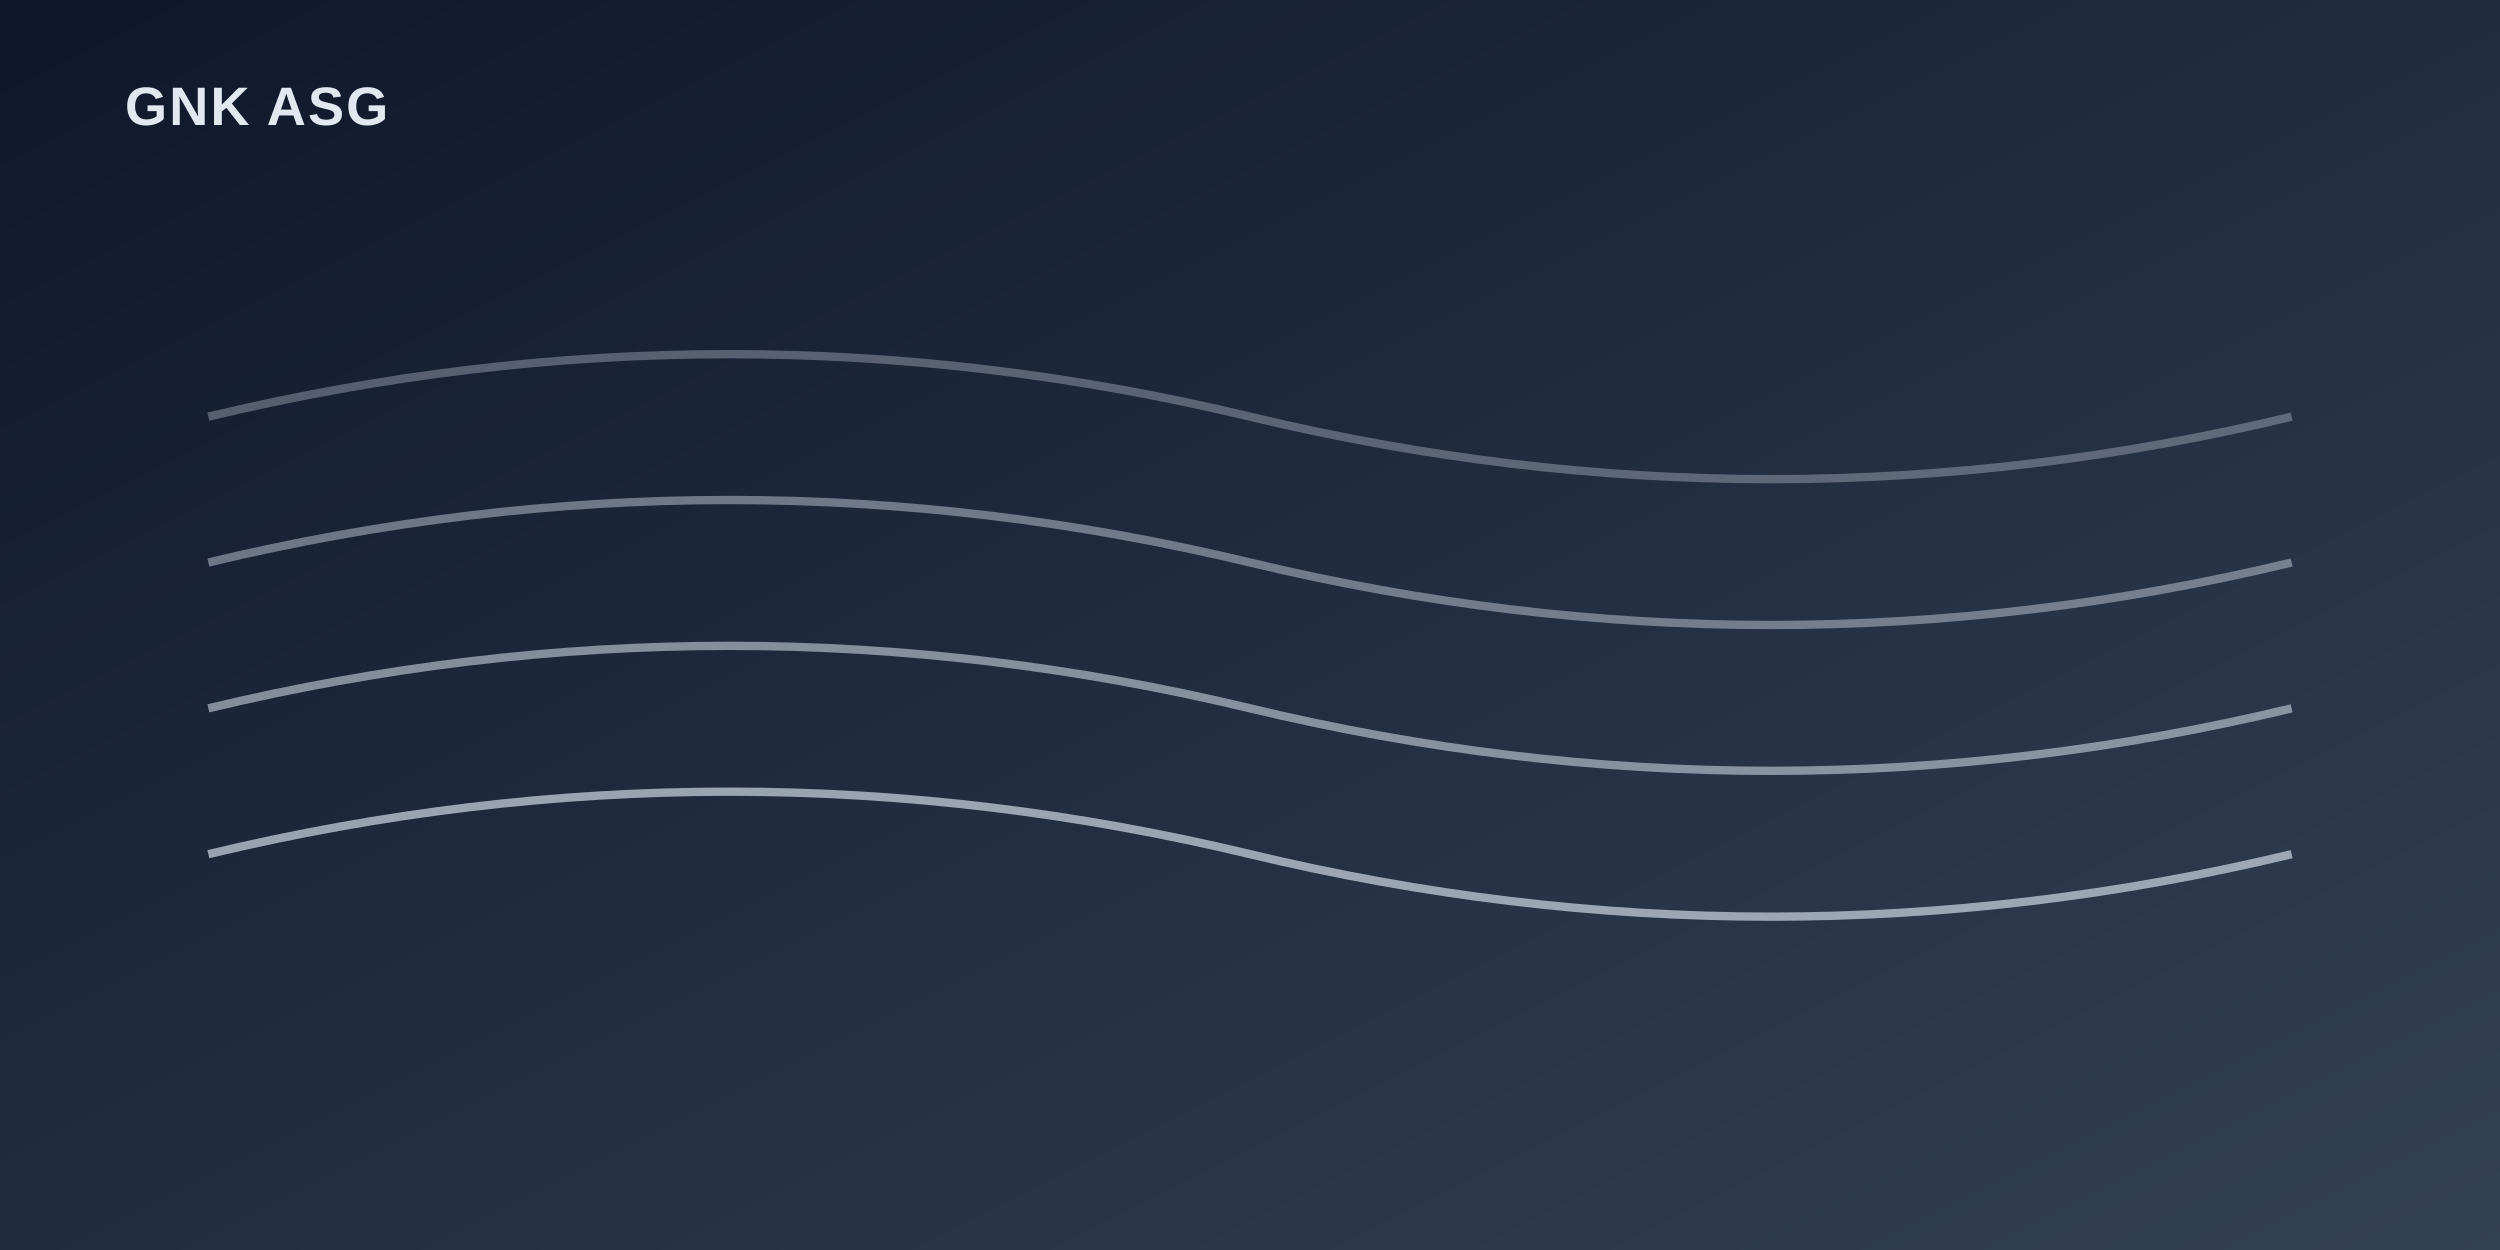
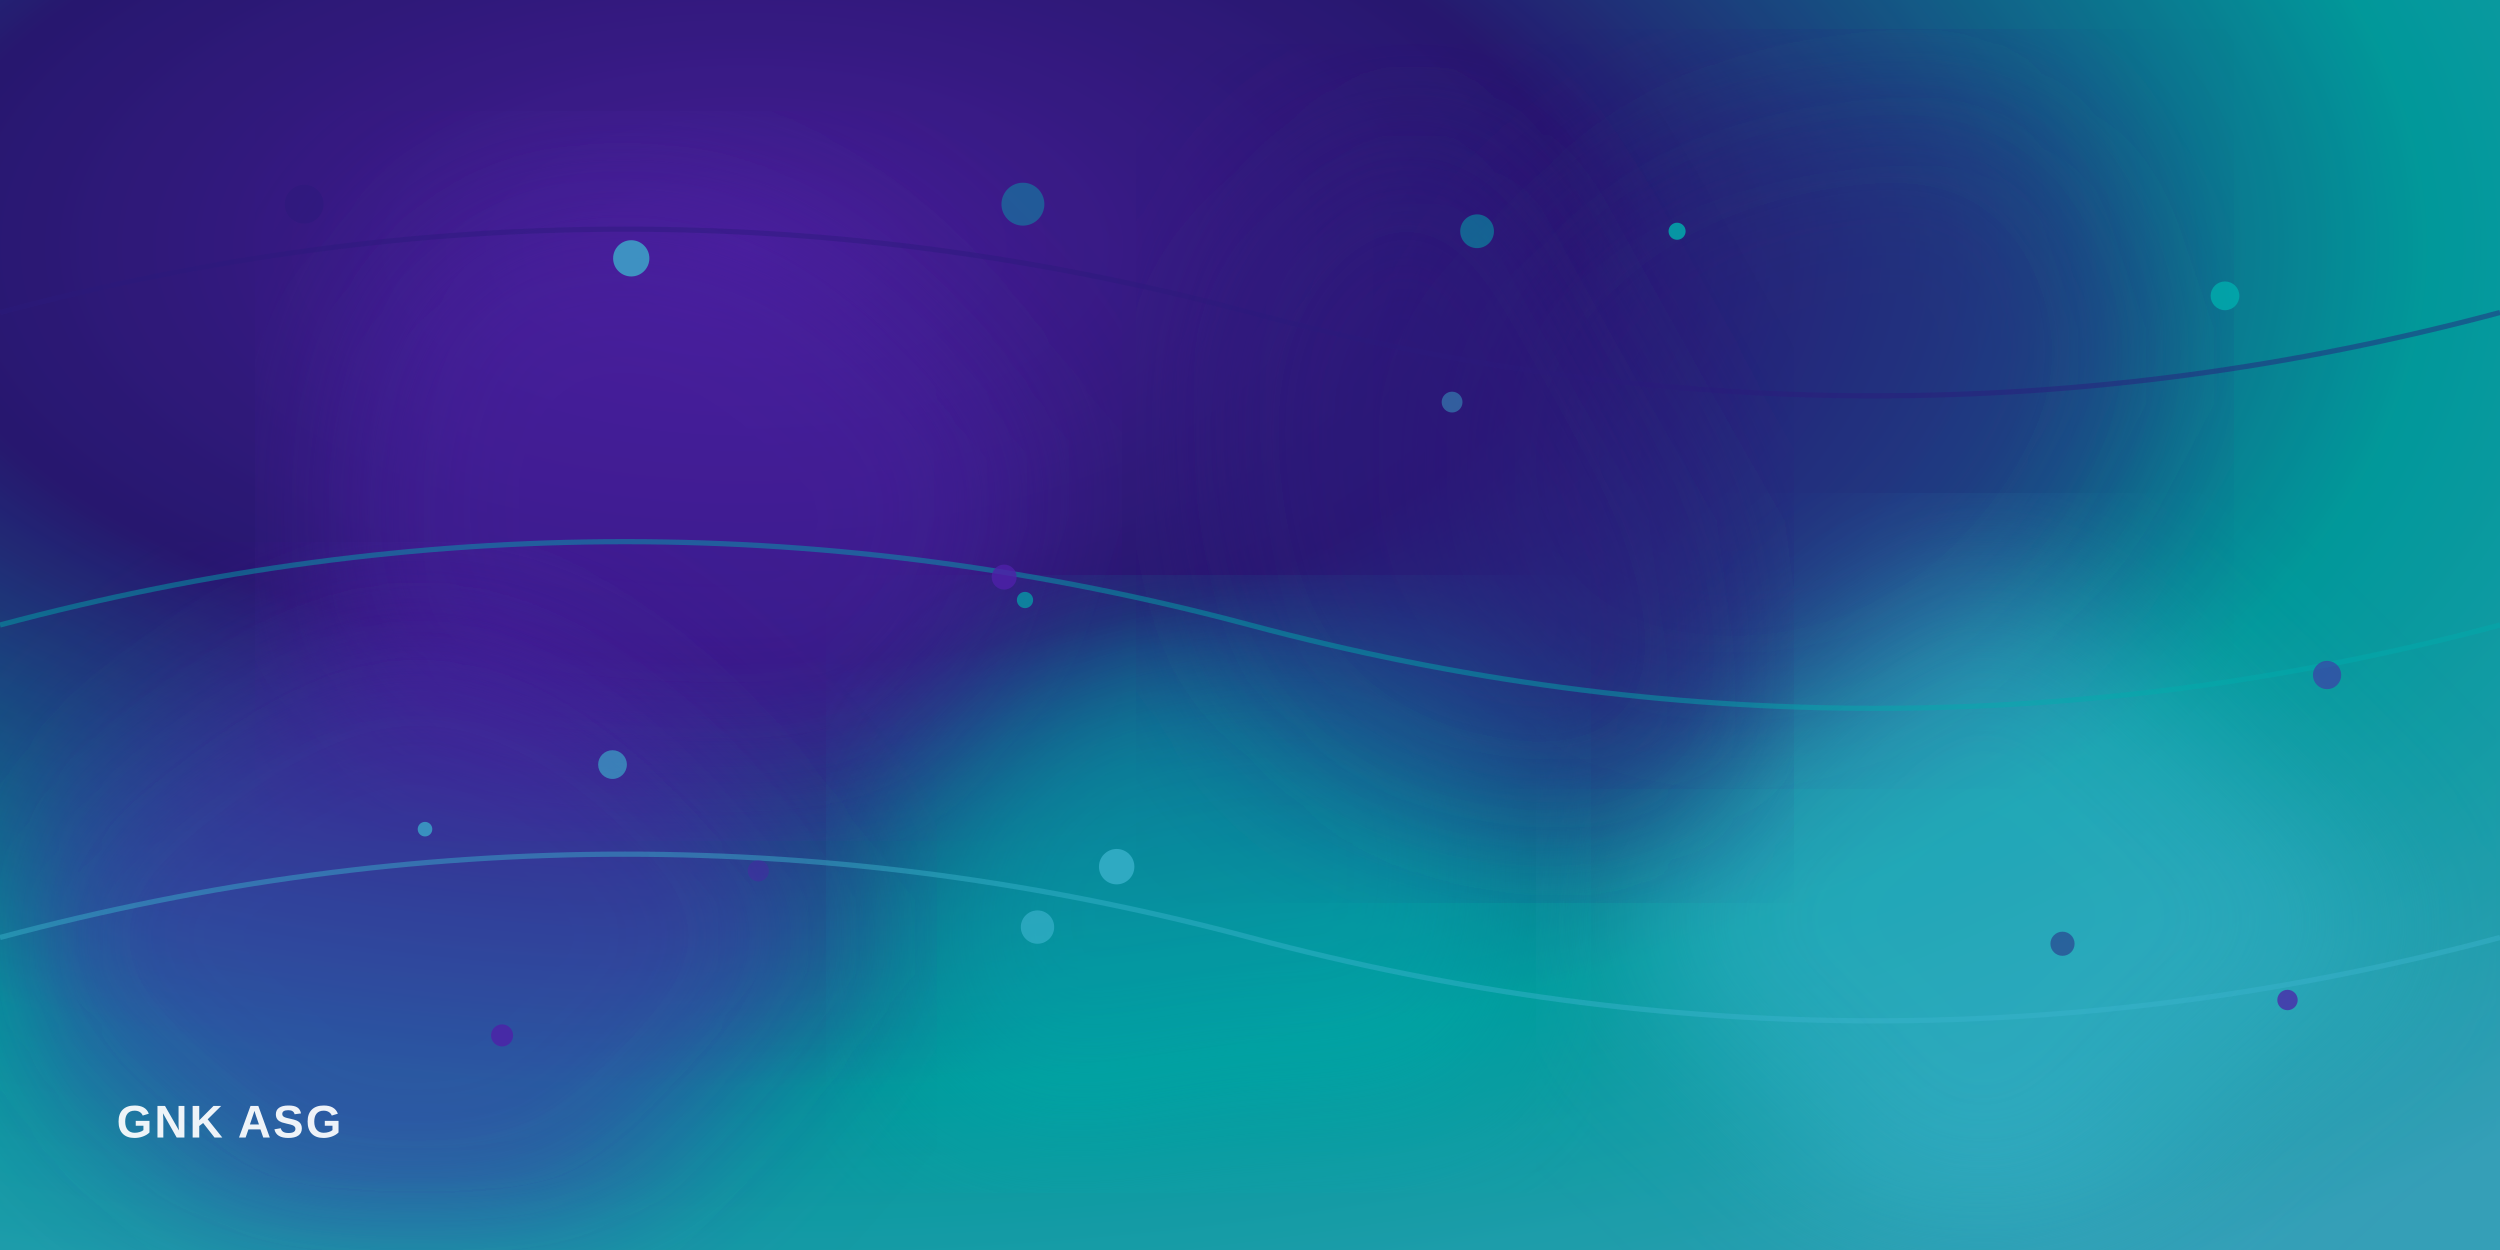
<svg xmlns="http://www.w3.org/2000/svg" viewBox="0 0 1200 600" role="img" aria-labelledby="t28 d28">
  <defs>
-     <linearGradient id="g28" x1="0" y1="0" x2="1" y2="1">
-       <stop stop-color="#0f172a" />
-       <stop offset="1" stop-color="#334155" />
-     </linearGradient>
+     <radialGradient id="bg28" cx="30%" cy="20%" r="100%">
+       <stop offset="0%" stop-color="#5f27cd" />
+       <stop offset="33%" stop-color="#341f97" />
+       <stop offset="67%" stop-color="#00d2d3" />
+       <stop offset="100%" stop-color="#48dbfb" />
+     </radialGradient>
+     <filter id="blur28">
+       <feGaussianBlur stdDeviation="38" />
+     </filter>
  </defs>
-   <rect width="1200" height="600" fill="url(#g28)" />
-   <g>
-     <path d="M100 200 Q 350 140 600 200 T 1100 200" stroke="#cbd5e1" stroke-width="4" fill="none" opacity="0.35" />
-     <path d="M100 270 Q 350 210 600 270 T 1100 270" stroke="#cbd5e1" stroke-width="4" fill="none" opacity="0.47" />
-     <path d="M100 340 Q 350 280 600 340 T 1100 340" stroke="#cbd5e1" stroke-width="4" fill="none" opacity="0.59" />
-     <path d="M100 410 Q 350 350 600 410 T 1100 410" stroke="#cbd5e1" stroke-width="4" fill="none" opacity="0.71" />
-   </g>
-   <text x="60" y="60" fill="#e2e8f0" font-family="Arial" font-size="26" font-weight="700" letter-spacing="1">GNK ASG</text>
+   <rect width="1200" height="600" fill="#0a0a12" />
+   <rect width="1200" height="600" fill="url(#bg28)" opacity="0.88" />
+   <path d="M503.7,220.0 Q503.7,220.0 478.3,296.5 Q453.0,373.0 376.5,374.0 Q300.0,374.9 234.0,363.5 Q167.9,352.1 159.9,286.0 Q151.8,220.0 170.6,164.7 Q189.3,109.3 244.7,91.4 Q300.0,73.4 354.7,92.0 Q409.4,110.6 456.5,165.3 Z" fill="#5f27cd" opacity="0.50" filter="url(#blur28)" />
+   <path d="M1037.6,180.0 Q1037.6,180.0 1005.0,241.2 Q972.4,302.4 911.2,330.8 Q850.0,359.2 778.6,341.0 Q707.3,322.7 696.1,251.4 Q685.0,180.0 721.9,134.4 Q758.9,88.9 804.4,69.0 Q850.0,49.1 920.0,44.6 Q989.9,40.1 1013.8,110.0 Z" fill="#341f97" opacity="0.50" filter="url(#blur28)" />
+   <path d="M733.1,420.0 Q733.1,420.0 725.1,478.5 Q717.1,537.1 658.5,529.7 Q600.0,522.2 528.0,543.1 Q456.0,564.0 434.8,492.0 Q413.6,420.0 453.6,366.9 Q493.7,313.7 546.9,307.0 Q600.0,300.3 659.3,300.8 Q718.6,301.4 725.9,360.7 Z" fill="#00d2d3" opacity="0.59" filter="url(#blur28)" />
+   <path d="M1159.4,450.0 Q1159.4,450.0 1099.5,494.8 Q1039.7,539.7 994.8,603.2 Q950.0,666.7 906.2,602.2 Q862.4,537.6 806.2,493.8 Q750.0,450.0 798.6,398.6 Q847.2,347.2 898.6,298.2 Q950.0,249.1 1003.3,296.2 Q1056.7,343.3 1108.1,396.7 Z" fill="#48dbfb" opacity="0.55" filter="url(#blur28)" />
+   <path d="M408.4,450.0 Q408.4,450.0 360.8,506.6 Q313.3,563.3 256.6,605.5 Q200.0,647.8 143.6,605.3 Q87.3,562.7 27.2,506.4 Q-32.9,450.0 26.7,393.2 Q86.3,336.3 143.2,307.9 Q200.0,279.4 257.5,307.2 Q315.0,335.0 361.7,392.5 Z" fill="#5f27cd" opacity="0.54" filter="url(#blur28)" />
+   <path d="M824.0,250.0 Q824.0,250.0 833.6,321.6 Q843.2,393.2 771.6,398.1 Q700.0,403.0 650.9,375.6 Q601.8,348.2 586.7,299.1 Q571.6,250.0 571.8,186.0 Q572.1,122.1 636.0,74.6 Q700.0,27.1 739.5,99.1 Q778.9,171.1 801.4,210.5 Z" fill="#341f97" opacity="0.50" filter="url(#blur28)" />
+   <path d="M0 150 Q 300 70 600 150 T 1200 150" stroke="#341f97" stroke-width="2.5" fill="none" opacity="0.45" />
+   <path d="M0 300 Q 300 220 600 300 T 1200 300" stroke="#00d2d3" stroke-width="2.5" fill="none" opacity="0.45" />
+   <path d="M0 450 Q 300 370 600 450 T 1200 450" stroke="#48dbfb" stroke-width="2.5" fill="none" opacity="0.45" />
+   <circle cx="498" cy="445" r="8.0" fill="#48dbfb" opacity="0.66" />
+   <circle cx="303" cy="124" r="8.7" fill="#48dbfb" opacity="0.77" />
+   <circle cx="1098" cy="480" r="4.9" fill="#5f27cd" opacity="0.73" />
+   <circle cx="536" cy="416" r="8.5" fill="#48dbfb" opacity="0.76" />
+   <circle cx="805" cy="111" r="4.1" fill="#00d2d3" opacity="0.83" />
+   <circle cx="492" cy="288" r="3.9" fill="#00d2d3" opacity="0.67" />
+   <circle cx="146" cy="98" r="9.3" fill="#341f97" opacity="0.55" />
+   <circle cx="990" cy="453" r="5.8" fill="#341f97" opacity="0.49" />
+   <circle cx="204" cy="398" r="3.5" fill="#48dbfb" opacity="0.72" />
+   <circle cx="241" cy="497" r="5.3" fill="#5f27cd" opacity="0.80" />
+   <circle cx="491" cy="98" r="10.3" fill="#00d2d3" opacity="0.43" />
+   <circle cx="1117" cy="324" r="6.8" fill="#5f27cd" opacity="0.53" />
+   <circle cx="294" cy="367" r="6.9" fill="#48dbfb" opacity="0.62" />
+   <circle cx="697" cy="193" r="5.0" fill="#48dbfb" opacity="0.45" />
+   <circle cx="709" cy="111" r="8.1" fill="#00d2d3" opacity="0.50" />
+   <circle cx="364" cy="418" r="5.1" fill="#5f27cd" opacity="0.41" />
+   <circle cx="1068" cy="142" r="6.9" fill="#00d2d3" opacity="0.82" />
+   <circle cx="482" cy="277" r="6.0" fill="#5f27cd" opacity="0.80" />
+   <rect width="1200" height="600" fill="#000" opacity="0.18" />
+   <text x="56" y="546" fill="#ffffff" font-family="Arial" font-size="22" font-weight="800" letter-spacing="1" opacity="0.92">GNK ASG</text>
</svg>
